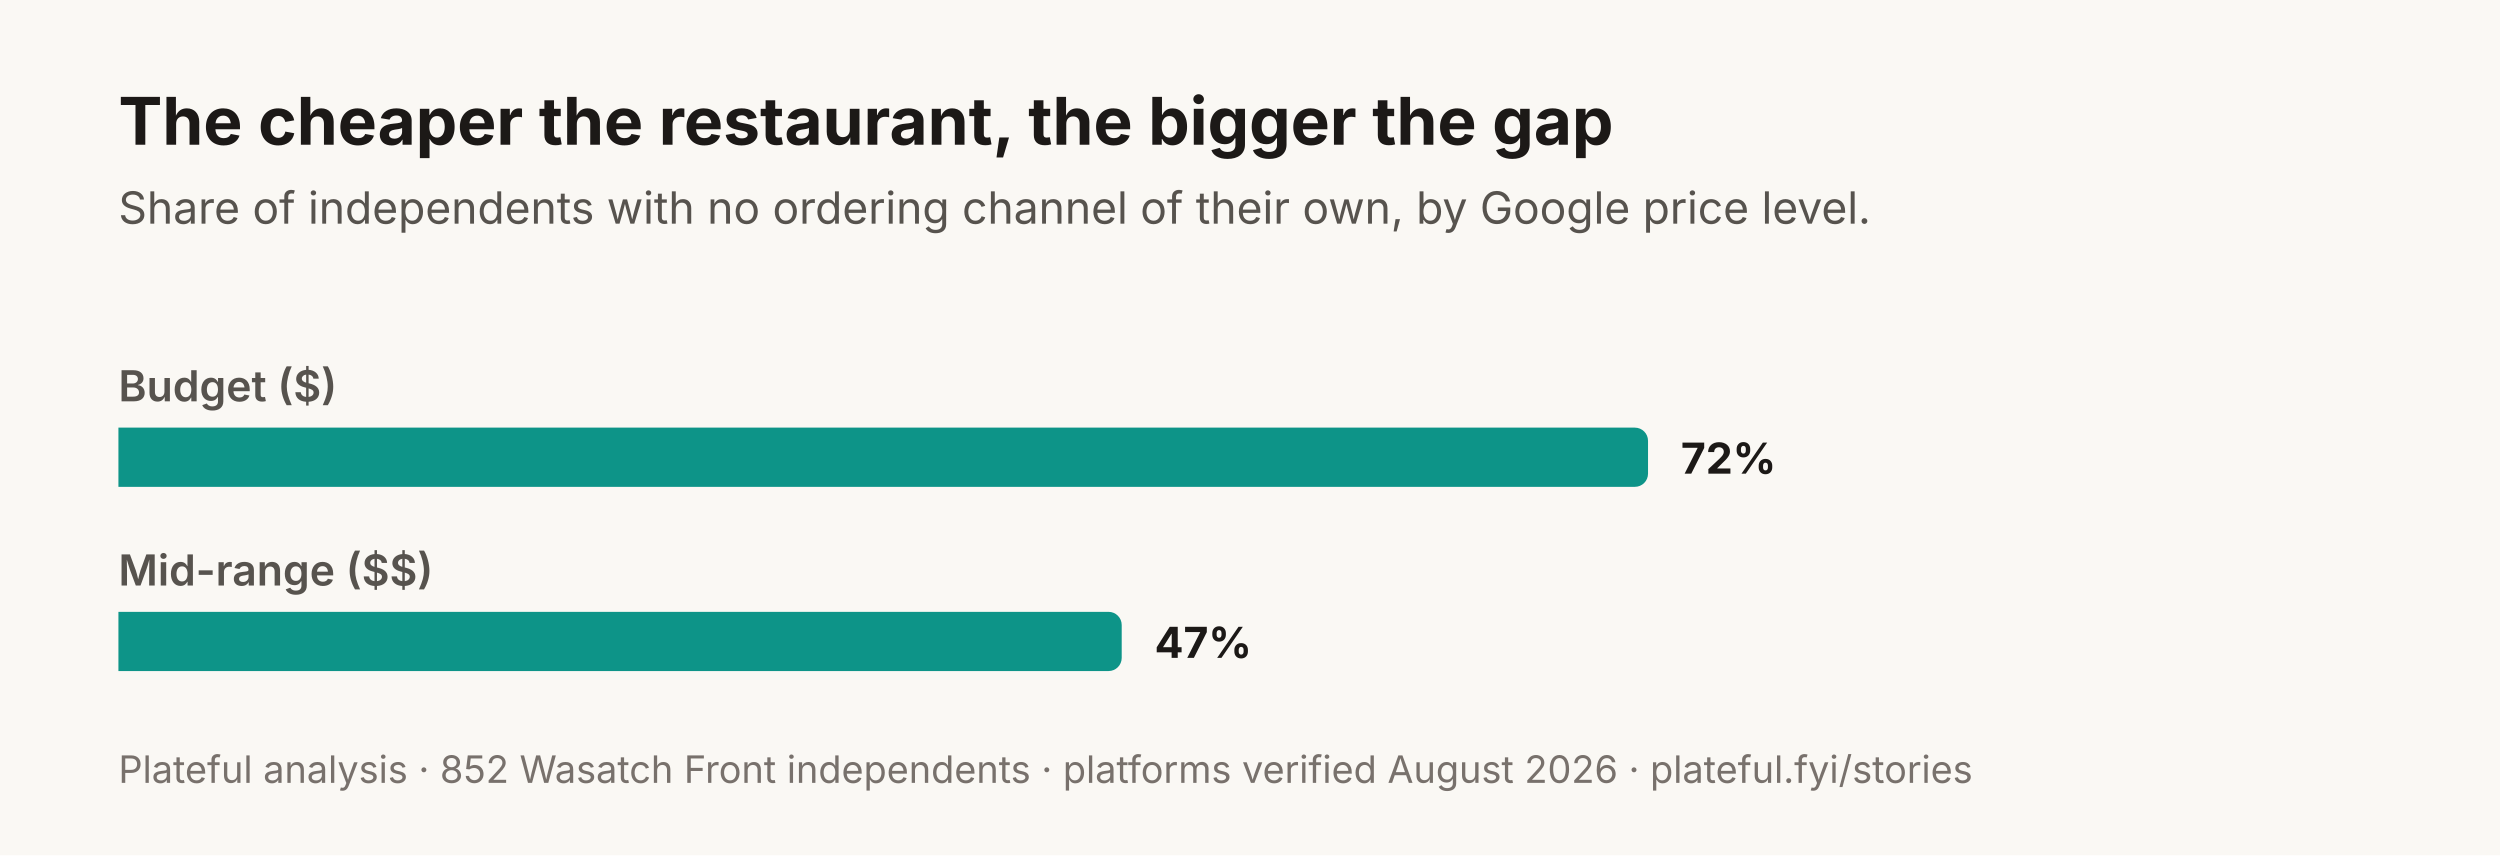
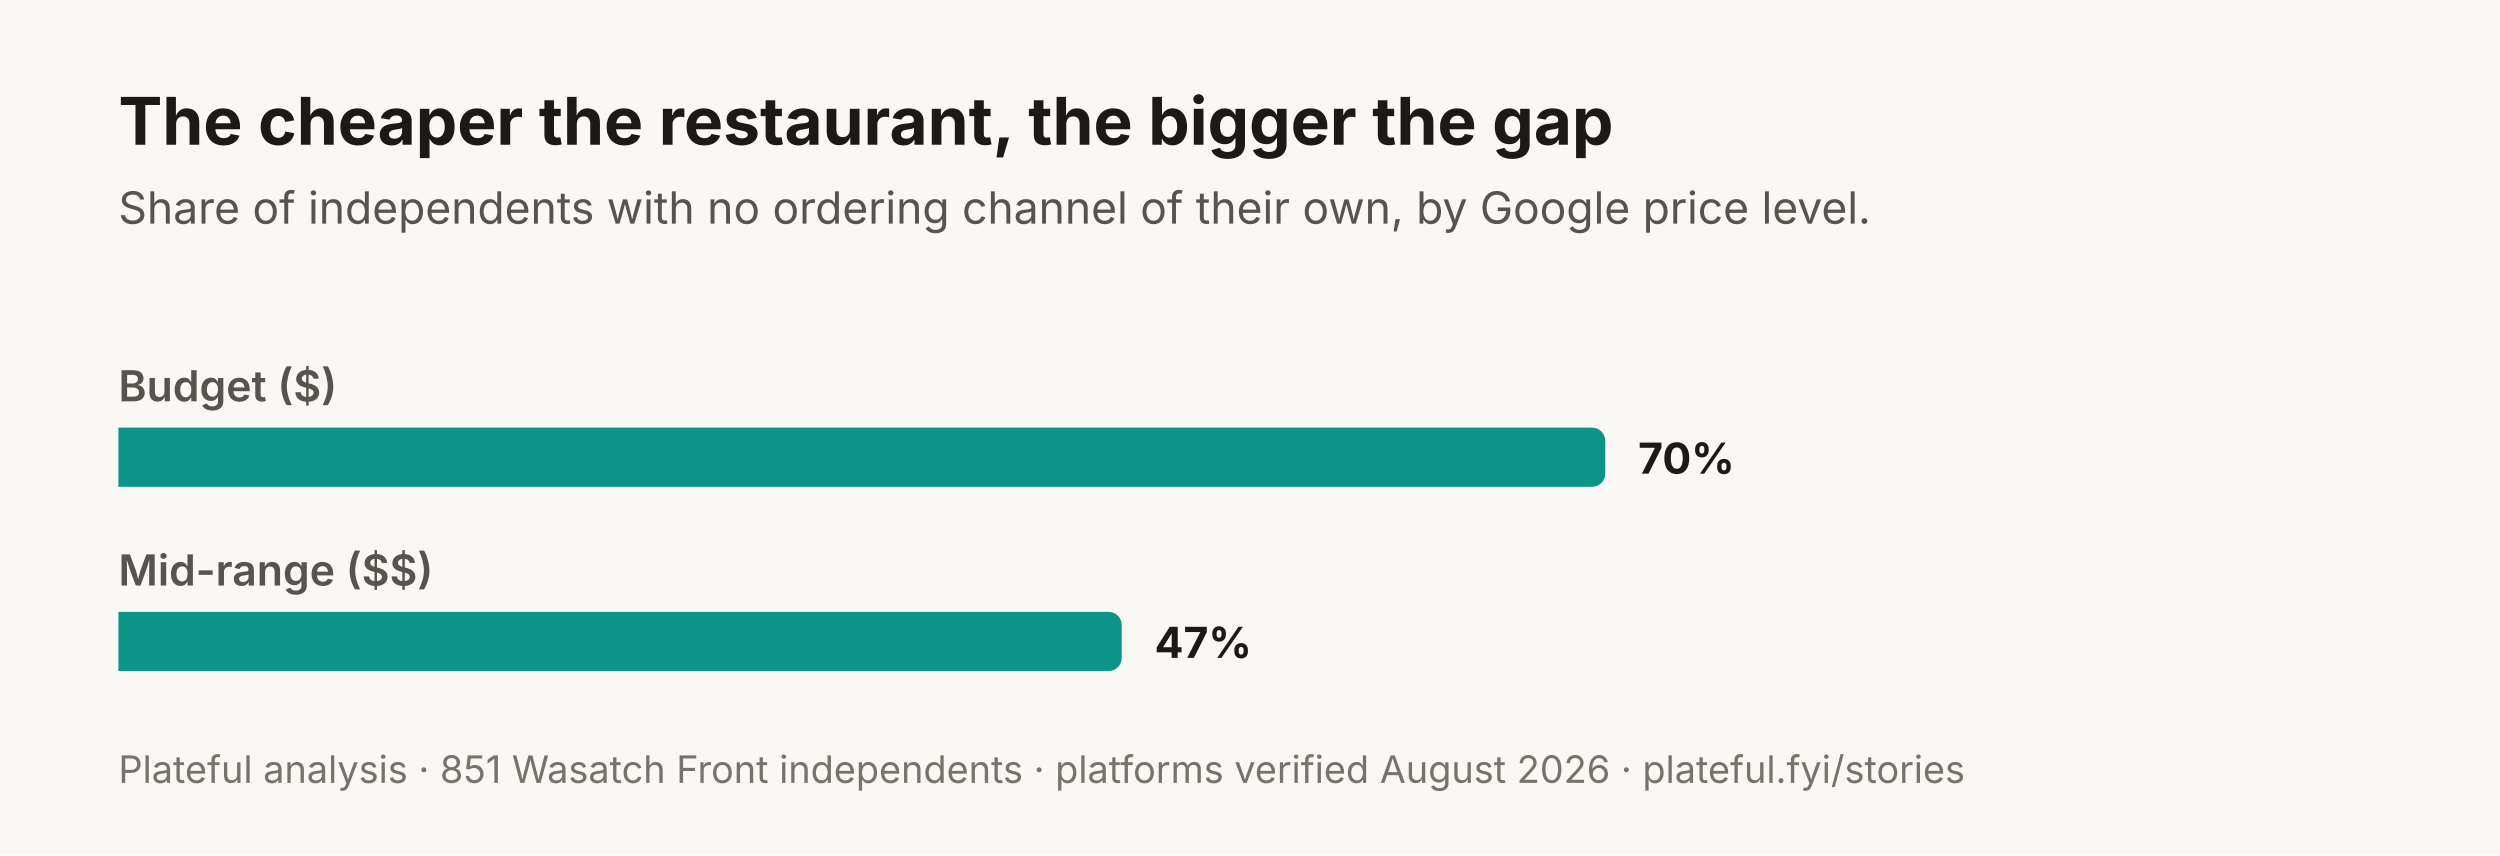
<svg xmlns="http://www.w3.org/2000/svg" viewBox="0 0 760 260" width="760" height="260" role="img" font-family="ui-sans-serif, system-ui, -apple-system, 'Segoe UI', sans-serif">
  <rect width="760" height="260" fill="#faf8f4" />
  <text x="36" y="44" font-size="20" font-weight="700" fill="#1c1917">The cheaper the restaurant, the bigger the gap</text>
  <text x="36" y="68" font-size="13.5" fill="#57534e">Share of independents with no ordering channel of their own, by Google price level.</text>
  <text x="36" y="122" font-size="13" font-weight="600" fill="#57534e">Budget ($)</text>
-   <path d="M36,130 h461 a4,4 0 0 1 4,4 v10 a4,4 0 0 1 -4,4 h-461 z" fill="#0d9488" />
-   <text x="511" y="144" font-size="13" font-weight="700" fill="#1c1917">72%</text>
+   <path d="M36,130 h448 a4,4 0 0 1 4,4 v10 a4,4 0 0 1 -4,4 h-448 z" fill="#0d9488" />
+   <text x="498" y="144" font-size="13" font-weight="700" fill="#1c1917">70%</text>
  <text x="36" y="178" font-size="13" font-weight="600" fill="#57534e">Mid-range ($$)</text>
  <path d="M36,186 h301 a4,4 0 0 1 4,4 v10 a4,4 0 0 1 -4,4 h-301 z" fill="#0d9488" />
  <text x="351" y="200" font-size="13" font-weight="700" fill="#1c1917">47%</text>
-   <text x="36" y="238" font-size="11.5" fill="#78716c">Plateful analysis · 852 Wasatch Front independents · platforms verified August 2026 · plateful.fyi/stories</text>
+   <text x="36" y="238" font-size="11.5" fill="#78716c">Plateful analysis · 851 Wasatch Front independents · platforms verified August 2026 · plateful.fyi/stories</text>
</svg>
